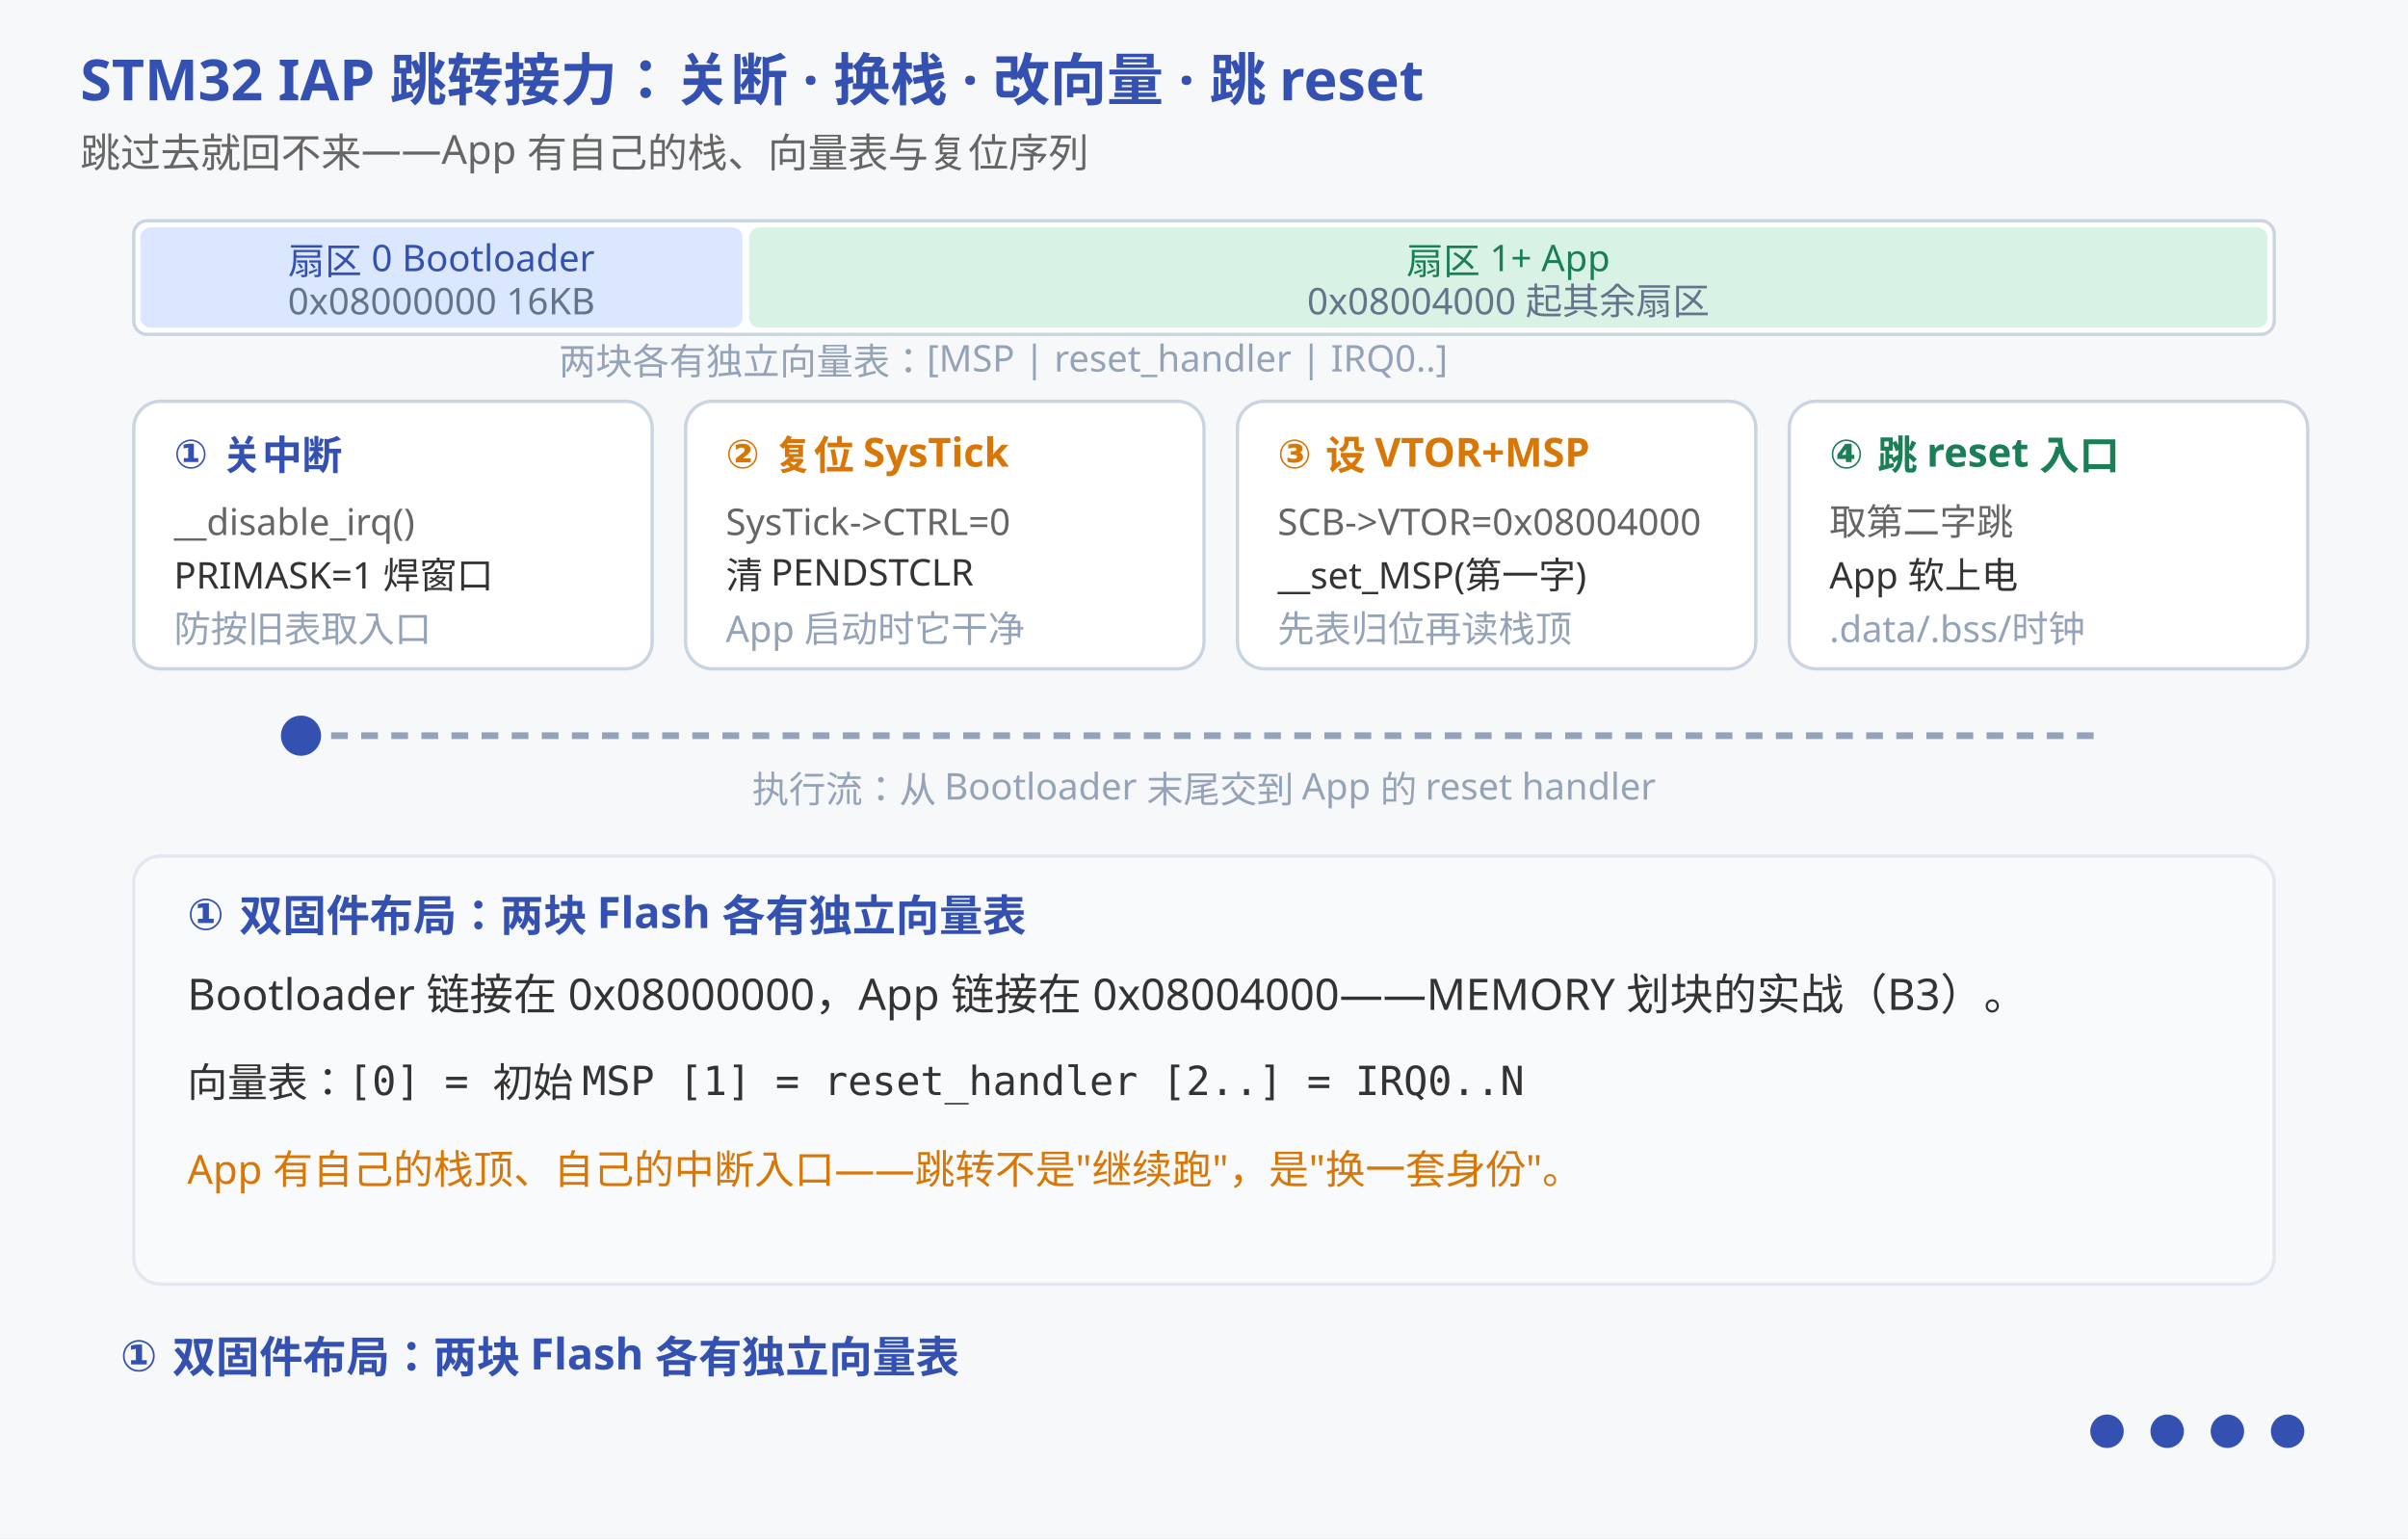
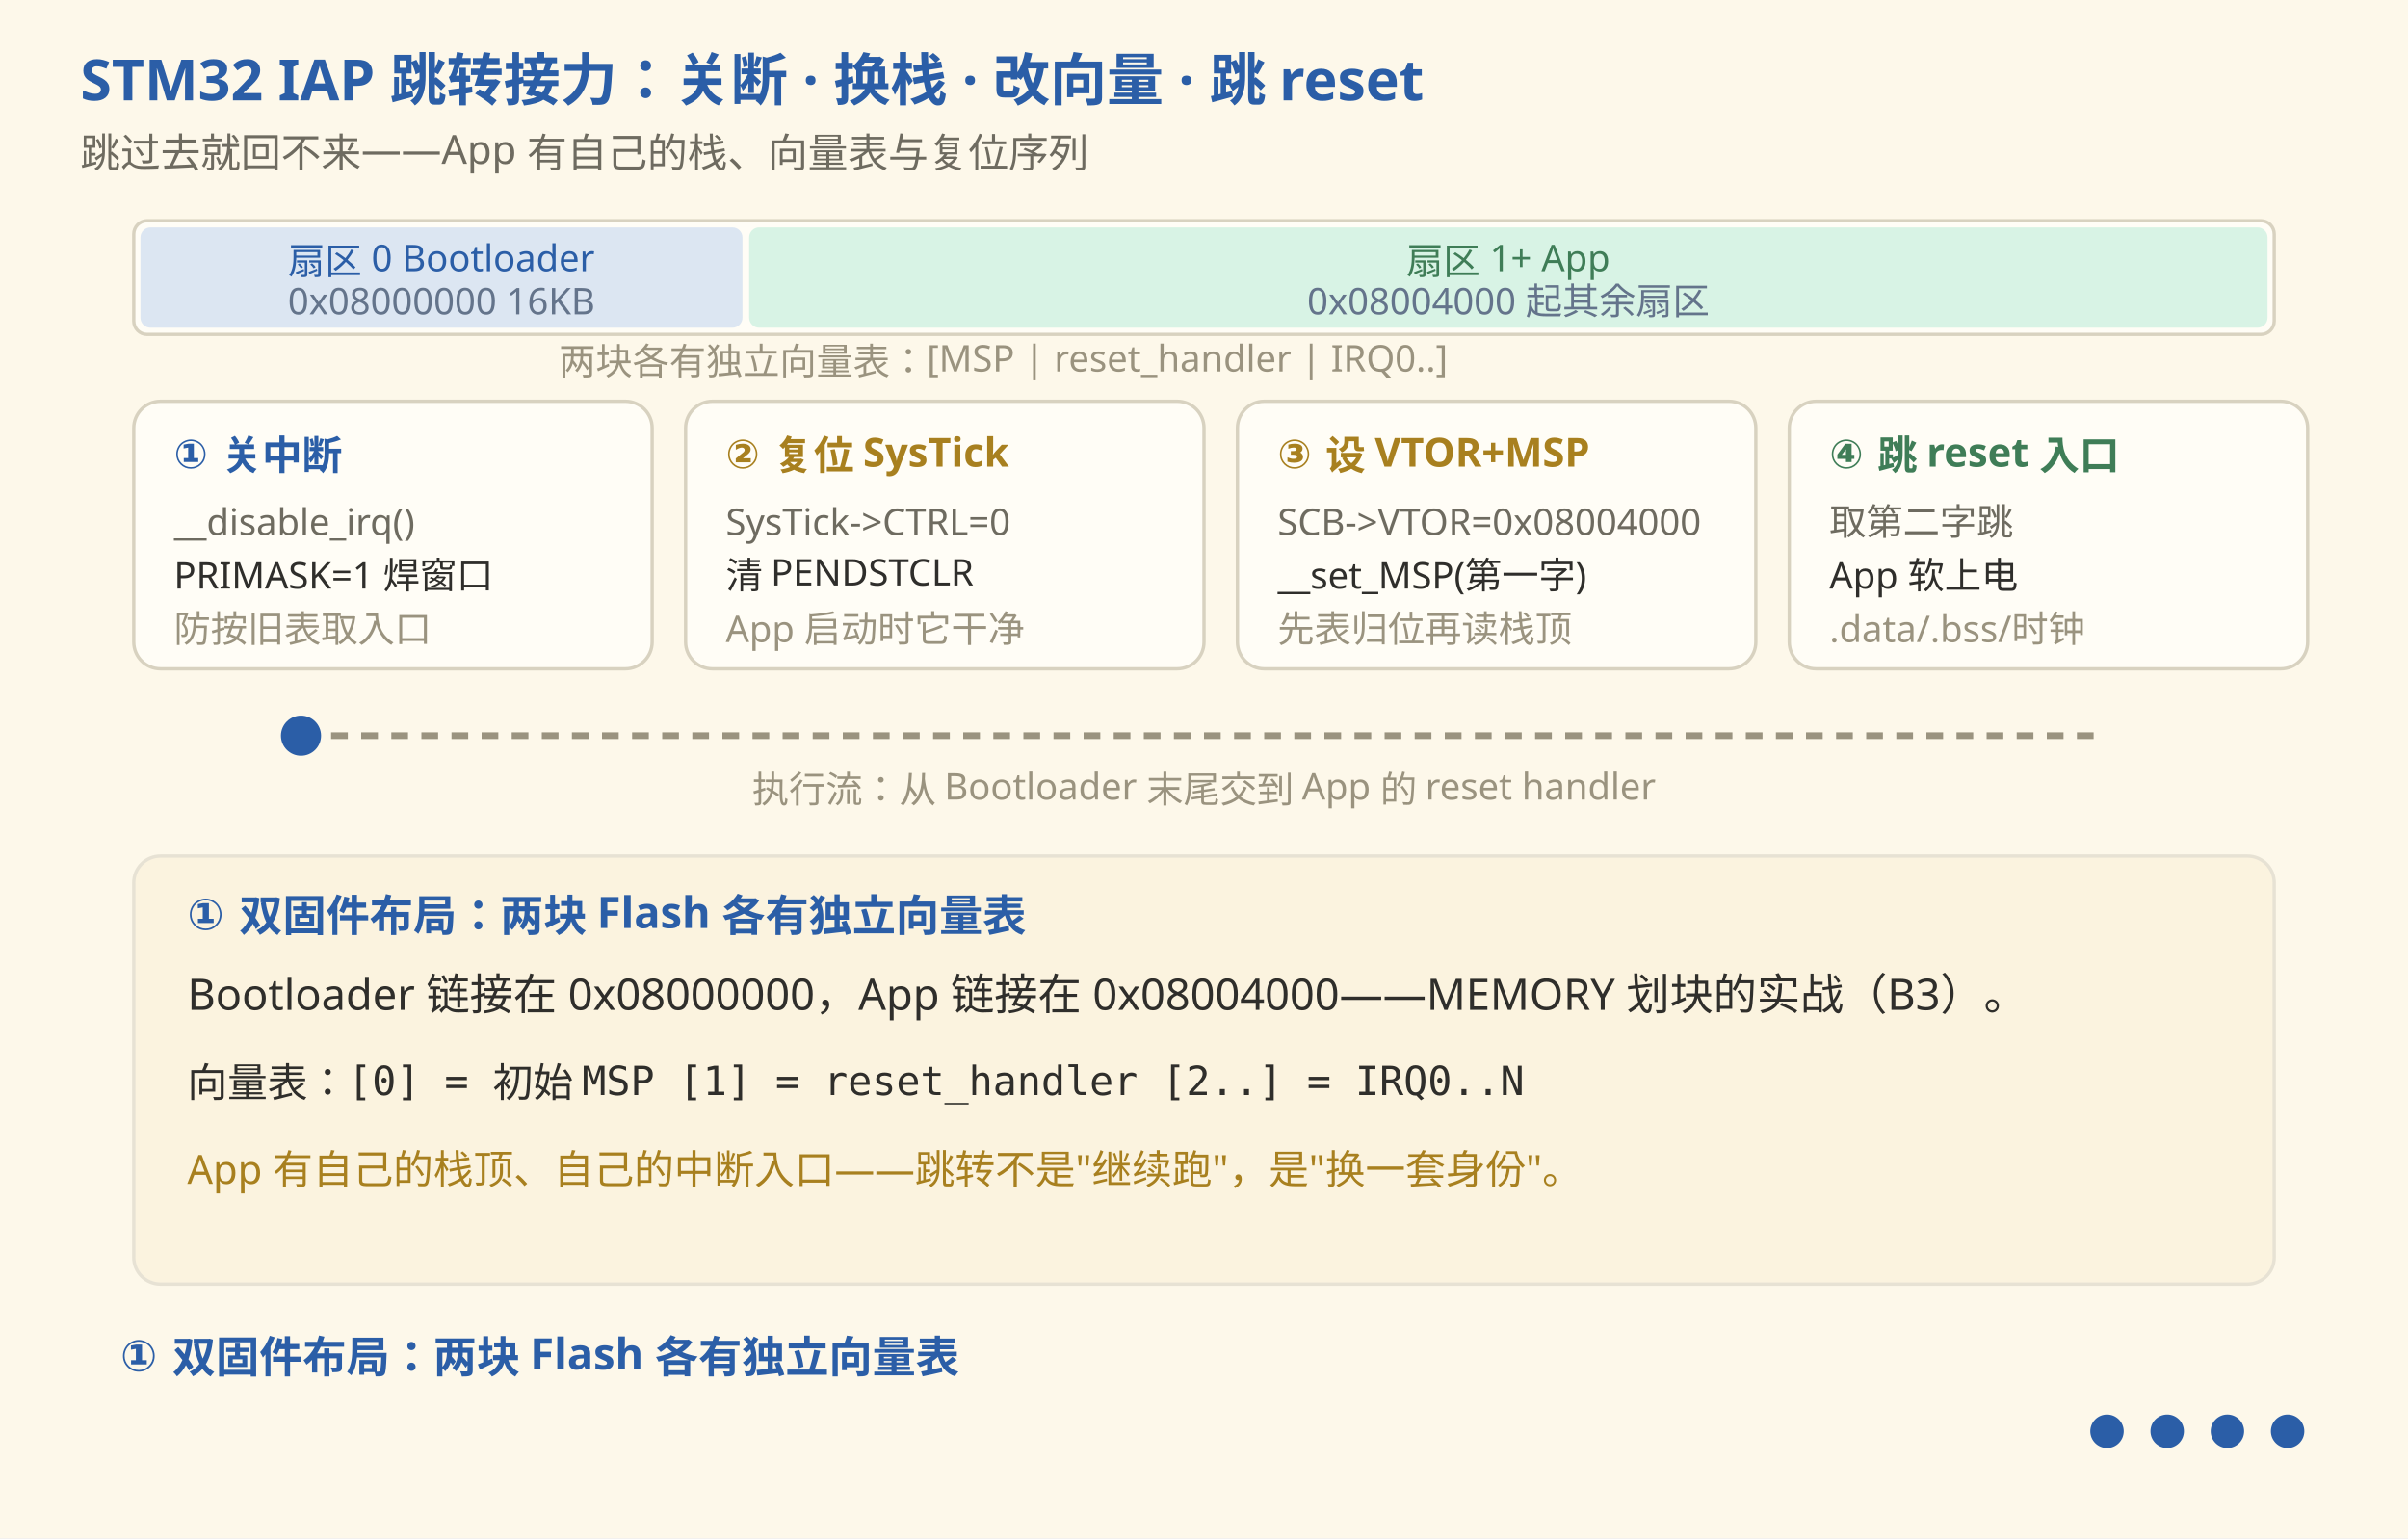
- <svg xmlns="http://www.w3.org/2000/svg" viewBox="0 0 720 460" font-family="'Segoe UI','Microsoft YaHei',sans-serif">
-   <rect width="720" height="460" fill="#f6f8fa" />
-   <text x="24" y="30" font-size="17" font-weight="bold" fill="#3451b2">STM32 IAP 跳转接力：关断 · 换栈 · 改向量 · 跳 reset</text>
-   <text x="24" y="50" font-size="12" fill="#666">跳过去就回不来——App 有自己的栈、向量表与复位序列</text>
-   <rect x="40" y="66" width="640" height="34" rx="4" fill="#ffffff" stroke="#cbd5e1" />
-   <rect x="42" y="68" width="180" height="30" rx="3" fill="#dbe7ff" />
-   <text x="132" y="82" font-size="11" fill="#3451b2" text-anchor="middle">扇区 0  Bootloader</text>
+ <svg xmlns="http://www.w3.org/2000/svg" viewBox="0 0 720 460" font-family="'Segoe Print','Comic Sans MS','Microsoft YaHei',sans-serif">
+   <rect width="720" height="460" fill="#FDF8EA" />
+   <text x="24" y="30" font-size="17" font-weight="bold" fill="#2B5EA7">STM32 IAP 跳转接力：关断 · 换栈 · 改向量 · 跳 reset</text>
+   <text x="24" y="50" font-size="12" fill="#6E6B60">跳过去就回不来——App 有自己的栈、向量表与复位序列</text>
+   <rect x="40" y="66" width="640" height="34" rx="4" fill="#FFFDF6" stroke="#D8D2C0" />
+   <rect x="42" y="68" width="180" height="30" rx="3" fill="#DCE6F2" />
+   <text x="132" y="82" font-size="11" fill="#2B5EA7" text-anchor="middle">扇区 0  Bootloader</text>
  <text x="132" y="94" font-size="11" fill="#64748b" text-anchor="middle">0x08000000  16KB</text>
  <rect x="224" y="68" width="454" height="30" rx="3" fill="#d8f3e5" />
-   <text x="451" y="82" font-size="11" fill="#1a7f56" text-anchor="middle">扇区 1+  App</text>
+   <text x="451" y="82" font-size="11" fill="#3F7D57" text-anchor="middle">扇区 1+  App</text>
  <text x="451" y="94" font-size="11" fill="#64748b" text-anchor="middle">0x08004000  起其余扇区</text>
-   <text x="300" y="112" font-size="11" fill="#94a3b8" text-anchor="middle">两块各有独立向量表：[MSP | reset_handler | IRQ0..]</text>
-   <rect x="40" y="120" width="155" height="80" rx="8" fill="#ffffff" stroke="#cbd5e1" />
-   <text x="52" y="140" font-size="12" font-weight="bold" fill="#3451b2">① 关中断</text>
-   <text x="52" y="160" font-size="11" fill="#666">__disable_irq()</text>
-   <text x="52" y="176" font-size="11" fill="#333">PRIMASK=1 焊窗口</text>
-   <text x="52" y="192" font-size="11" fill="#94a3b8">防按旧表取入口</text>
-   <rect x="205" y="120" width="155" height="80" rx="8" fill="#ffffff" stroke="#cbd5e1" />
-   <text x="217" y="140" font-size="12" font-weight="bold" fill="#d97706">② 复位 SysTick</text>
-   <text x="217" y="160" font-size="11" fill="#666">SysTick-&gt;CTRL=0</text>
-   <text x="217" y="176" font-size="11" fill="#333">清 PENDSTCLR</text>
-   <text x="217" y="192" font-size="11" fill="#94a3b8">App 启动时它干净</text>
-   <rect x="370" y="120" width="155" height="80" rx="8" fill="#ffffff" stroke="#cbd5e1" />
-   <text x="382" y="140" font-size="12" font-weight="bold" fill="#d97706">③ 设 VTOR+MSP</text>
-   <text x="382" y="160" font-size="11" fill="#666">SCB-&gt;VTOR=0x08004000</text>
-   <text x="382" y="176" font-size="11" fill="#333">__set_MSP(第一字)</text>
-   <text x="382" y="192" font-size="11" fill="#94a3b8">先表归位再读栈顶</text>
-   <rect x="535" y="120" width="155" height="80" rx="8" fill="#ffffff" stroke="#cbd5e1" />
-   <text x="547" y="140" font-size="12" font-weight="bold" fill="#1a7f56">④ 跳 reset 入口</text>
-   <text x="547" y="160" font-size="11" fill="#666">取第二字跳</text>
-   <text x="547" y="176" font-size="11" fill="#333">App 软上电</text>
-   <text x="547" y="192" font-size="11" fill="#94a3b8">.data/.bss/时钟</text>
-   <line x1="90" y1="220" x2="630" y2="220" stroke="#94a3b8" stroke-width="2" stroke-dasharray="5 4" />
-   <circle cx="90" cy="220" r="6" fill="#3451b2">
+   <text x="300" y="112" font-size="11" fill="#9A937F" text-anchor="middle">两块各有独立向量表：[MSP | reset_handler | IRQ0..]</text>
+   <rect x="40" y="120" width="155" height="80" rx="8" fill="#FFFDF6" stroke="#D8D2C0" />
+   <text x="52" y="140" font-size="12" font-weight="bold" fill="#2B5EA7">① 关中断</text>
+   <text x="52" y="160" font-size="11" fill="#6E6B60">__disable_irq()</text>
+   <text x="52" y="176" font-size="11" fill="#2F2E2B">PRIMASK=1 焊窗口</text>
+   <text x="52" y="192" font-size="11" fill="#9A937F">防按旧表取入口</text>
+   <rect x="205" y="120" width="155" height="80" rx="8" fill="#FFFDF6" stroke="#D8D2C0" />
+   <text x="217" y="140" font-size="12" font-weight="bold" fill="#A8801F">② 复位 SysTick</text>
+   <text x="217" y="160" font-size="11" fill="#6E6B60">SysTick-&gt;CTRL=0</text>
+   <text x="217" y="176" font-size="11" fill="#2F2E2B">清 PENDSTCLR</text>
+   <text x="217" y="192" font-size="11" fill="#9A937F">App 启动时它干净</text>
+   <rect x="370" y="120" width="155" height="80" rx="8" fill="#FFFDF6" stroke="#D8D2C0" />
+   <text x="382" y="140" font-size="12" font-weight="bold" fill="#A8801F">③ 设 VTOR+MSP</text>
+   <text x="382" y="160" font-size="11" fill="#6E6B60">SCB-&gt;VTOR=0x08004000</text>
+   <text x="382" y="176" font-size="11" fill="#2F2E2B">__set_MSP(第一字)</text>
+   <text x="382" y="192" font-size="11" fill="#9A937F">先表归位再读栈顶</text>
+   <rect x="535" y="120" width="155" height="80" rx="8" fill="#FFFDF6" stroke="#D8D2C0" />
+   <text x="547" y="140" font-size="12" font-weight="bold" fill="#3F7D57">④ 跳 reset 入口</text>
+   <text x="547" y="160" font-size="11" fill="#6E6B60">取第二字跳</text>
+   <text x="547" y="176" font-size="11" fill="#2F2E2B">App 软上电</text>
+   <text x="547" y="192" font-size="11" fill="#9A937F">.data/.bss/时钟</text>
+   <line x1="90" y1="220" x2="630" y2="220" stroke="#9A937F" stroke-width="2" stroke-dasharray="5 4" />
+   <circle cx="90" cy="220" r="6" fill="#2B5EA7">
    <animate attributeName="cx" values="90;630;630;90" keyTimes="0;0.86;0.93;1" dur="4s" repeatCount="indefinite" />
  </circle>
-   <text x="360" y="240" font-size="11" fill="#94a3b8" text-anchor="middle">执行流：从 Bootloader 末尾交到 App 的 reset handler</text>
+   <text x="360" y="240" font-size="11" fill="#9A937F" text-anchor="middle">执行流：从 Bootloader 末尾交到 App 的 reset handler</text>
  <g opacity="1">
    <animate attributeName="opacity" calcMode="discrete" values="1;0;0;0;0" keyTimes="0;0.25;0.5;0.75;1" dur="12s" repeatCount="indefinite" />
-     <rect x="40" y="256" width="640" height="128" rx="8" fill="#f8fafc" stroke="#e2e8f0" />
-     <text x="56" y="278" font-size="13" font-weight="bold" fill="#3451b2">① 双固件布局：两块 Flash 各有独立向量表</text>
-     <text x="56" y="302" font-size="13" fill="#333">Bootloader 链接在 0x08000000，App 链接在 0x08004000——MEMORY 划块的实战（B3）。</text>
-     <text x="56" y="328" font-size="12" font-family="Consolas,monospace" fill="#333">向量表：[0] = 初始 MSP   [1] = reset_handler   [2..] = IRQ0..N</text>
-     <text x="56" y="354" font-size="12" fill="#d97706">App 有自己的栈顶、自己的中断入口——跳转不是"继续跑"，是"换一套身份"。</text>
+     <rect x="40" y="256" width="640" height="128" rx="8" fill="#FBF3DF" stroke="#E7E2D4" />
+     <text x="56" y="278" font-size="13" font-weight="bold" fill="#2B5EA7">① 双固件布局：两块 Flash 各有独立向量表</text>
+     <text x="56" y="302" font-size="13" fill="#2F2E2B">Bootloader 链接在 0x08000000，App 链接在 0x08004000——MEMORY 划块的实战（B3）。</text>
+     <text x="56" y="328" font-size="12" font-family="Consolas,monospace" fill="#2F2E2B">向量表：[0] = 初始 MSP   [1] = reset_handler   [2..] = IRQ0..N</text>
+     <text x="56" y="354" font-size="12" fill="#A8801F">App 有自己的栈顶、自己的中断入口——跳转不是"继续跑"，是"换一套身份"。</text>
  </g>
  <g opacity="0">
    <animate attributeName="opacity" calcMode="discrete" values="0;1;0;0;0" keyTimes="0;0.25;0.5;0.75;1" dur="12s" repeatCount="indefinite" />
-     <rect x="40" y="256" width="640" height="128" rx="8" fill="#f8fafc" stroke="#e2e8f0" />
-     <text x="56" y="278" font-size="13" font-weight="bold" fill="#d97706">② 关中断 + 复位 SysTick：焊死 VTOR 切换的窗口期</text>
-     <text x="56" y="302" font-size="13" fill="#333">__disable_irq() 置 PRIMASK——VTOR 切换期间任何中断都会按<tspan font-weight="bold">当前 VTOR</tspan>取入口，此刻表正被覆盖。</text>
-     <text x="56" y="328" font-size="12" font-family="Consolas,monospace" fill="#333">SysTick-&gt;CTRL = 0;   SCB-&gt;ICSR = SCB_ICSR_PENDSTCLR_Msk;</text>
-     <text x="56" y="354" font-size="12" fill="#d97706">挂着的请求 + 旧表 = 取到垃圾地址 HardFault。关 PRIMASK 把窗口期焊死。</text>
+     <rect x="40" y="256" width="640" height="128" rx="8" fill="#FBF3DF" stroke="#E7E2D4" />
+     <text x="56" y="278" font-size="13" font-weight="bold" fill="#A8801F">② 关中断 + 复位 SysTick：焊死 VTOR 切换的窗口期</text>
+     <text x="56" y="302" font-size="13" fill="#2F2E2B">__disable_irq() 置 PRIMASK——VTOR 切换期间任何中断都会按<tspan font-weight="bold">当前 VTOR</tspan>取入口，此刻表正被覆盖。</text>
+     <text x="56" y="328" font-size="12" font-family="Consolas,monospace" fill="#2F2E2B">SysTick-&gt;CTRL = 0;   SCB-&gt;ICSR = SCB_ICSR_PENDSTCLR_Msk;</text>
+     <text x="56" y="354" font-size="12" fill="#A8801F">挂着的请求 + 旧表 = 取到垃圾地址 HardFault。关 PRIMASK 把窗口期焊死。</text>
  </g>
  <g opacity="0">
    <animate attributeName="opacity" calcMode="discrete" values="0;0;1;0;0" keyTimes="0;0.25;0.5;0.75;1" dur="12s" repeatCount="indefinite" />
-     <rect x="40" y="256" width="640" height="128" rx="8" fill="#f8fafc" stroke="#e2e8f0" />
-     <text x="56" y="278" font-size="13" font-weight="bold" fill="#d97706">③ 设 VTOR + MSP：先让表归位，再从新表读栈顶</text>
-     <text x="56" y="302" font-size="13" fill="#333">VTOR 指向 0x08004000（向量表归位 App），再从 App 向量表第一字载入 MSP。</text>
-     <text x="56" y="328" font-size="12" font-family="Consolas,monospace" fill="#333">SCB-&gt;VTOR = APP_ADDR;   __set_MSP(*(uint32_t*)APP_ADDR);</text>
-     <text x="56" y="354" font-size="12" fill="#d97706">顺序反了：MSP 是从旧表读的——VTOR 必须在 MSP 之前。</text>
+     <rect x="40" y="256" width="640" height="128" rx="8" fill="#FBF3DF" stroke="#E7E2D4" />
+     <text x="56" y="278" font-size="13" font-weight="bold" fill="#A8801F">③ 设 VTOR + MSP：先让表归位，再从新表读栈顶</text>
+     <text x="56" y="302" font-size="13" fill="#2F2E2B">VTOR 指向 0x08004000（向量表归位 App），再从 App 向量表第一字载入 MSP。</text>
+     <text x="56" y="328" font-size="12" font-family="Consolas,monospace" fill="#2F2E2B">SCB-&gt;VTOR = APP_ADDR;   __set_MSP(*(uint32_t*)APP_ADDR);</text>
+     <text x="56" y="354" font-size="12" fill="#A8801F">顺序反了：MSP 是从旧表读的——VTOR 必须在 MSP 之前。</text>
  </g>
  <g opacity="0">
    <animate attributeName="opacity" calcMode="discrete" values="0;0;0;1;0" keyTimes="0;0.25;0.5;0.75;1" dur="12s" repeatCount="indefinite" />
-     <rect x="40" y="256" width="640" height="128" rx="8" fill="#f8fafc" stroke="#e2e8f0" />
-     <text x="56" y="278" font-size="13" font-weight="bold" fill="#1a7f56">④ 跳 App 复位入口：等于一次"软上电"</text>
-     <text x="56" y="300" font-size="13" fill="#333">取 App 向量表第二字（reset handler）并跳——Thumb 位 0 已由链接器置好。</text>
-     <text x="56" y="322" font-size="13" fill="#333">App 从 reset 走完整序列：.data 拷贝、.bss 清零、SystemClock_Config、main。</text>
-     <text x="56" y="344" font-size="12" font-family="Consolas,monospace" fill="#333">handler = (void(*)(void))(*(uint32_t*)(APP_ADDR+4));   handler();</text>
-     <text x="56" y="366" font-size="12" fill="#3eaf7c">跳 main 会跳过启动代码——必须跳 reset 入口，让 App 走完整上电序列。</text>
+     <rect x="40" y="256" width="640" height="128" rx="8" fill="#FBF3DF" stroke="#E7E2D4" />
+     <text x="56" y="278" font-size="13" font-weight="bold" fill="#3F7D57">④ 跳 App 复位入口：等于一次"软上电"</text>
+     <text x="56" y="300" font-size="13" fill="#2F2E2B">取 App 向量表第二字（reset handler）并跳——Thumb 位 0 已由链接器置好。</text>
+     <text x="56" y="322" font-size="13" fill="#2F2E2B">App 从 reset 走完整序列：.data 拷贝、.bss 清零、SystemClock_Config、main。</text>
+     <text x="56" y="344" font-size="12" font-family="Consolas,monospace" fill="#2F2E2B">handler = (void(*)(void))(*(uint32_t*)(APP_ADDR+4));   handler();</text>
+     <text x="56" y="366" font-size="12" fill="#3F7D57">跳 main 会跳过启动代码——必须跳 reset 入口，让 App 走完整上电序列。</text>
  </g>
-   <g font-size="13" font-weight="bold" fill="#3451b2">
+   <g font-size="13" font-weight="bold" fill="#2B5EA7">
    <g opacity="1">
      <animate attributeName="opacity" calcMode="discrete" values="1;0;0;0;1" keyTimes="0;0.25;0.5;0.75;1" dur="12s" repeatCount="indefinite" />
      <text x="36" y="410">① 双固件布局：两块 Flash 各有独立向量表</text>
    </g>
    <g opacity="0">
      <animate attributeName="opacity" calcMode="discrete" values="0;1;0;0;0" keyTimes="0;0.25;0.5;0.75;1" dur="12s" repeatCount="indefinite" />
      <text x="36" y="410">② 关中断 + 复位 SysTick：焊死 VTOR 切换窗口期</text>
    </g>
    <g opacity="0">
      <animate attributeName="opacity" calcMode="discrete" values="0;0;1;0;0" keyTimes="0;0.25;0.5;0.75;1" dur="12s" repeatCount="indefinite" />
      <text x="36" y="410">③ 设 VTOR + MSP：先让表归位再从新表读栈顶</text>
    </g>
    <g opacity="0">
      <animate attributeName="opacity" calcMode="discrete" values="0;0;0;1;0" keyTimes="0;0.25;0.5;0.75;1" dur="12s" repeatCount="indefinite" />
      <text x="36" y="410">④ 跳 App reset 入口：等于一次软上电，跳过去回不来</text>
    </g>
  </g>
-   <g transform="translate(630,428)" fill="#3451b2">
+   <g transform="translate(630,428)" fill="#2B5EA7">
    <circle cx="0" cy="0" r="5">
      <animate attributeName="opacity" calcMode="discrete" values="1;0.2;0.2;0.2;0.2" keyTimes="0;0.25;0.5;0.75;1" dur="12s" repeatCount="indefinite" />
    </circle>
    <circle cx="18" cy="0" r="5">
      <animate attributeName="opacity" calcMode="discrete" values="0.2;1;0.2;0.2;0.2" keyTimes="0;0.25;0.5;0.75;1" dur="12s" repeatCount="indefinite" />
    </circle>
    <circle cx="36" cy="0" r="5">
      <animate attributeName="opacity" calcMode="discrete" values="0.2;0.2;1;0.2;0.2" keyTimes="0;0.25;0.5;0.75;1" dur="12s" repeatCount="indefinite" />
    </circle>
    <circle cx="54" cy="0" r="5">
      <animate attributeName="opacity" calcMode="discrete" values="0.2;0.2;0.2;1;0.2" keyTimes="0;0.25;0.5;0.75;1" dur="12s" repeatCount="indefinite" />
    </circle>
  </g>
</svg>
